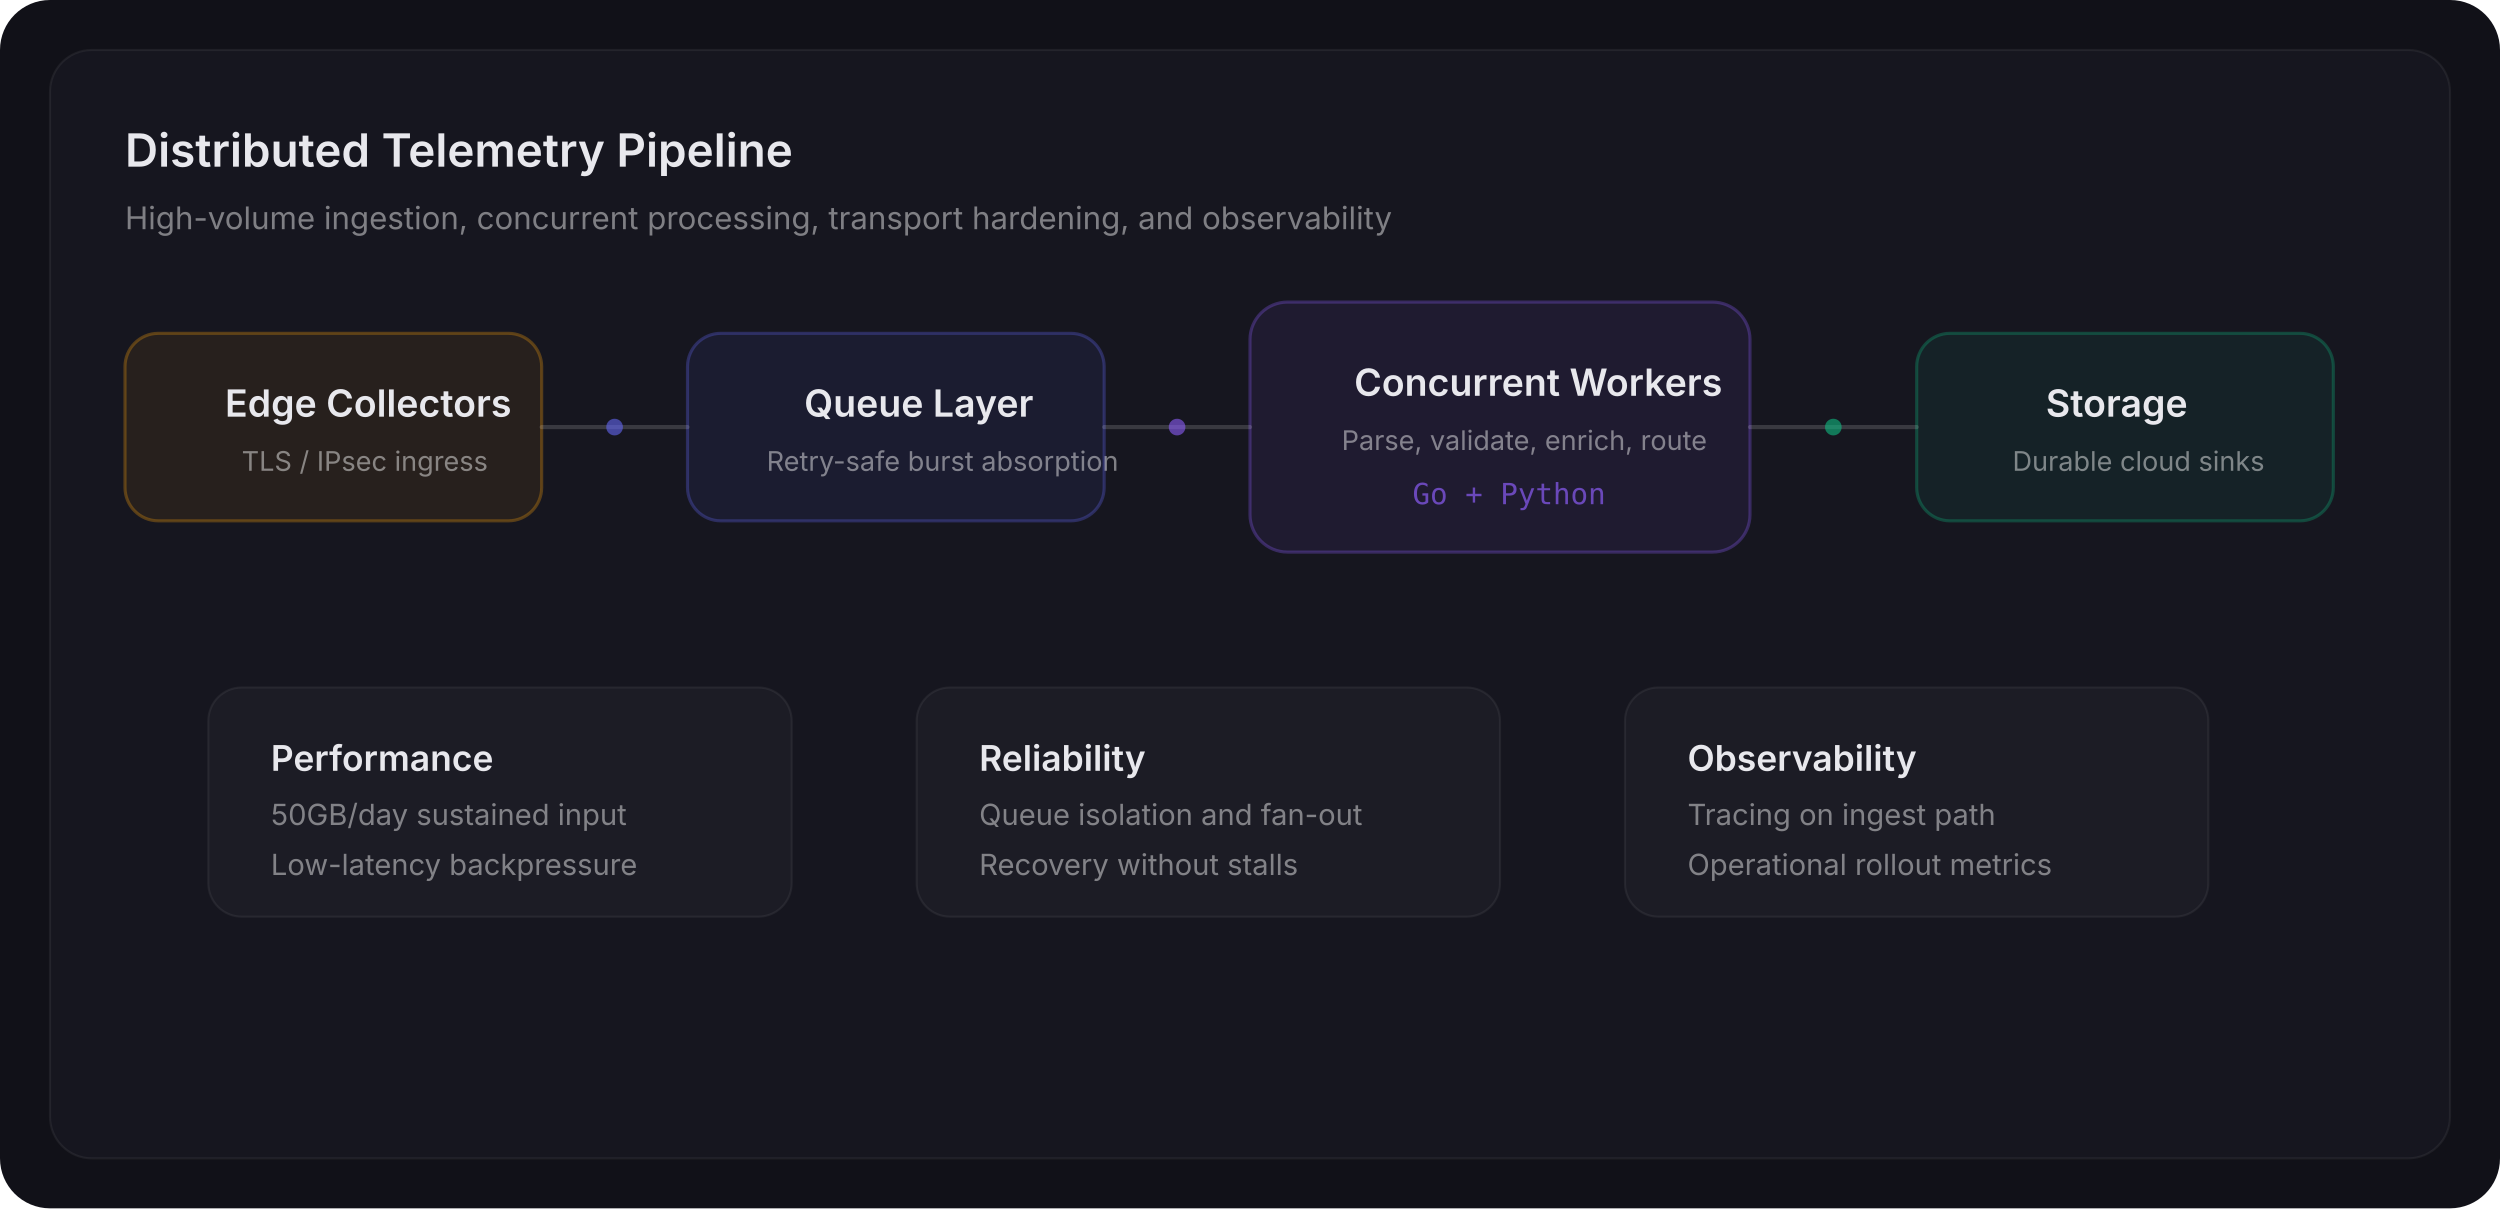
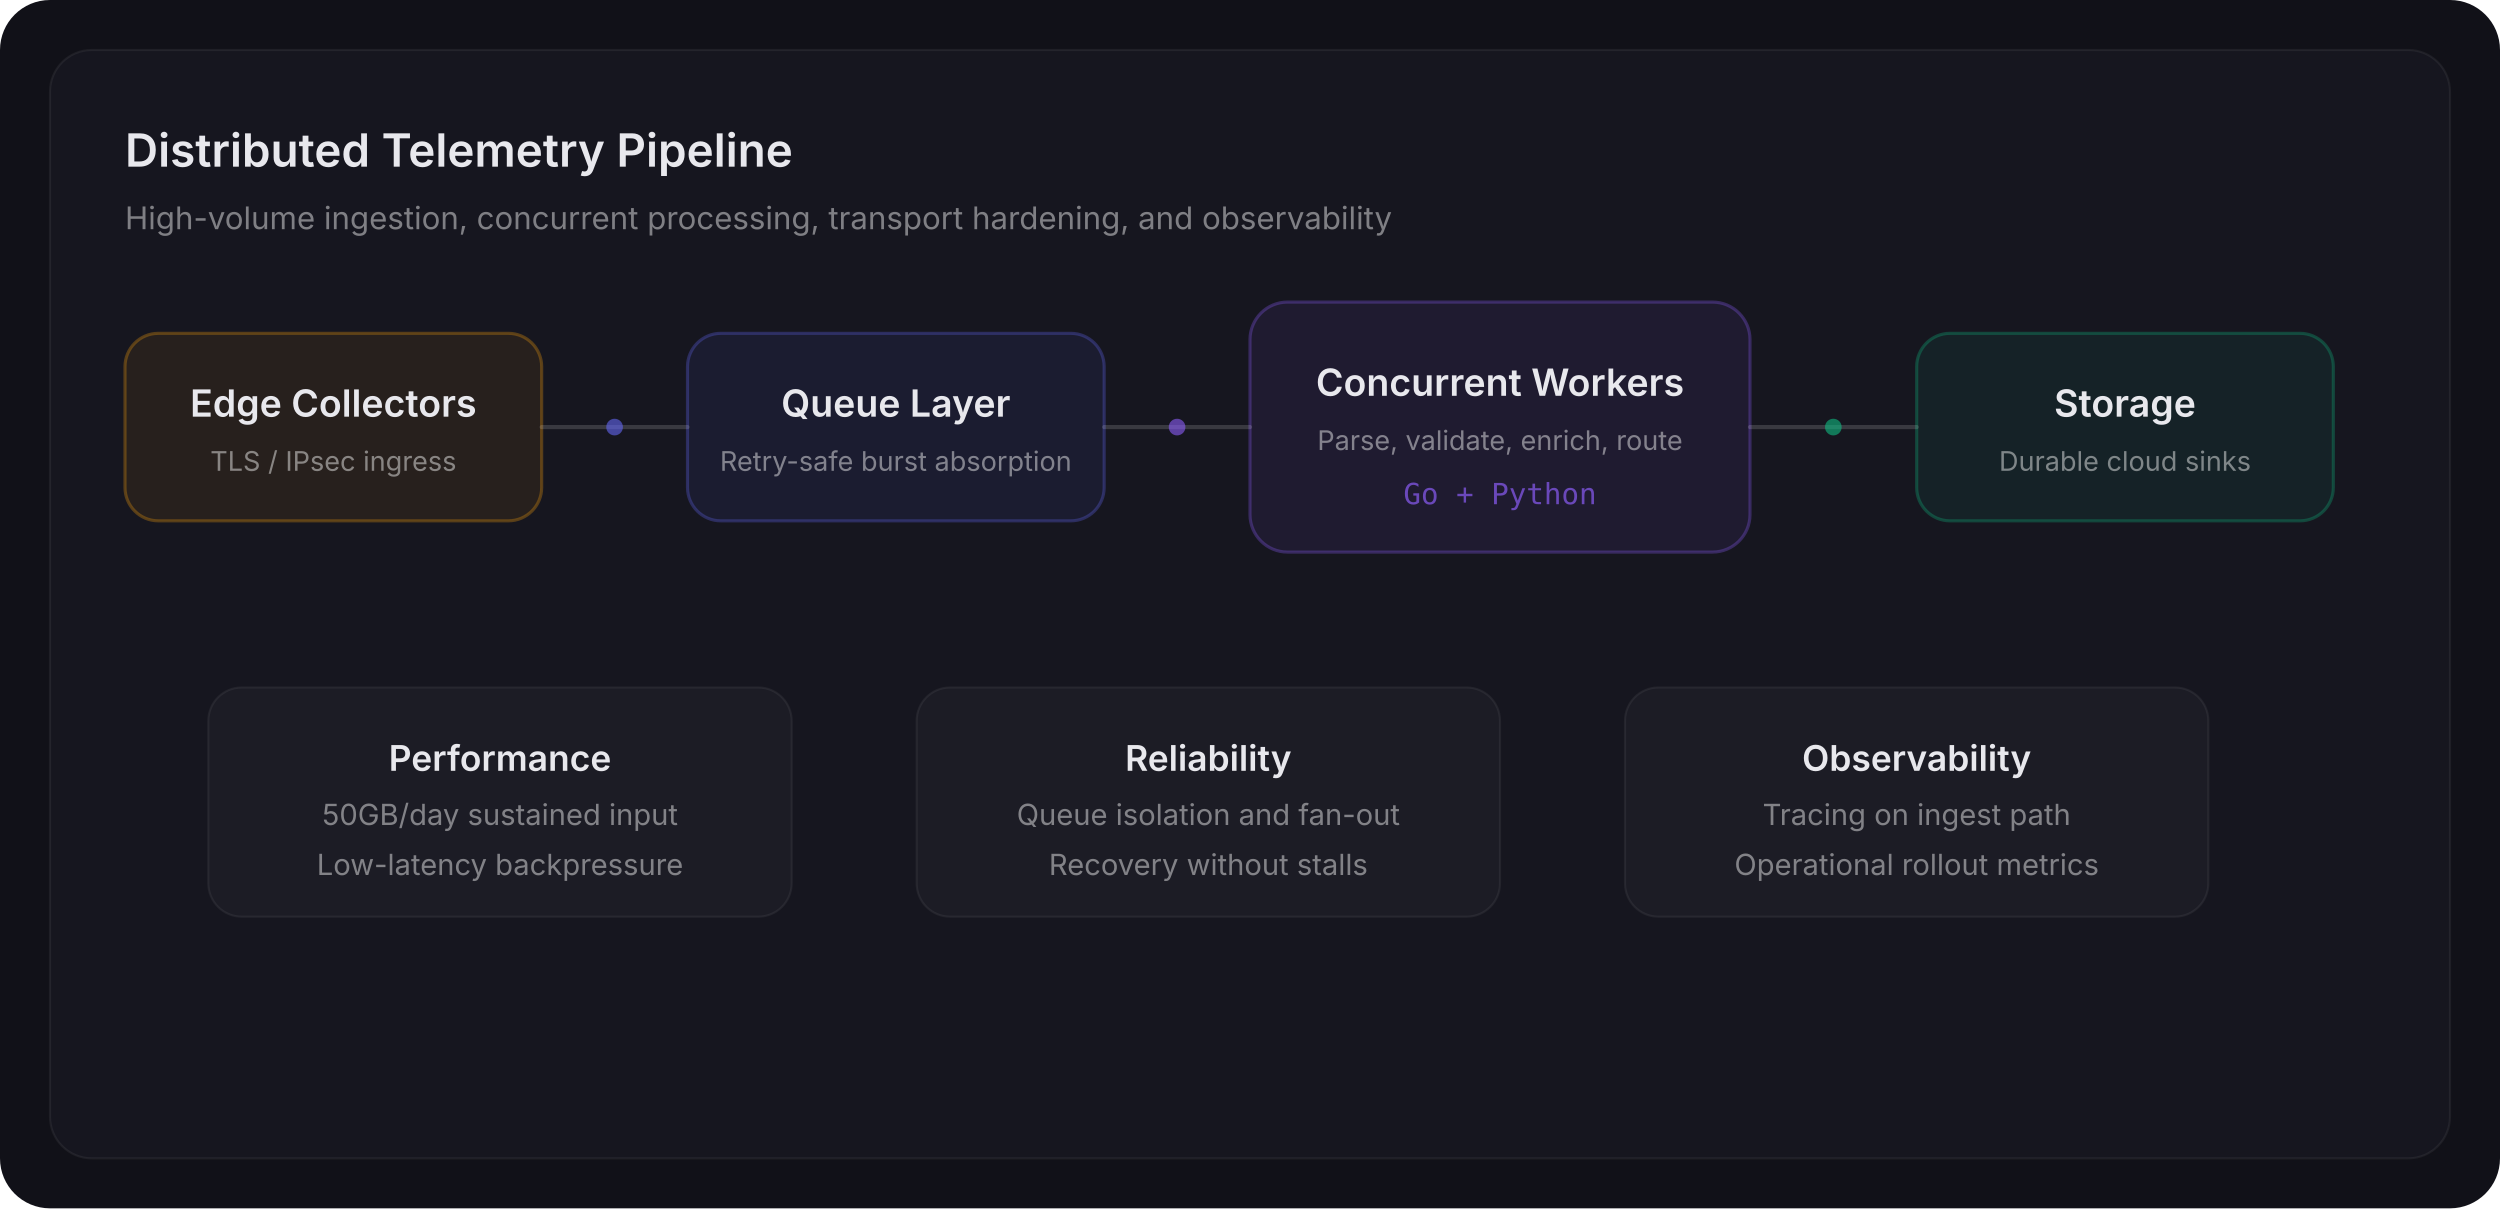
<svg xmlns="http://www.w3.org/2000/svg" viewBox="0 0 1200 580" fill="none">
  <rect width="1200" height="580" rx="24" fill="#111118" />
  <rect x="24" y="24" width="1152" height="532" rx="20" fill="#16161f" stroke="rgba(255,255,255,0.06)" />
  <text x="60" y="80" fill="#e8e8ed" font-family="Inter, system-ui, sans-serif" font-size="22" font-weight="600">Distributed Telemetry Pipeline</text>
  <text x="60" y="110" fill="rgba(255,255,255,0.45)" font-family="Inter, system-ui, sans-serif" font-size="15">High-volume ingestion, concurrent processing, transport hardening, and observability</text>
  <rect x="60" y="160" width="200" height="90" rx="16" fill="rgba(245,158,11,0.08)" stroke="rgba(245,158,11,0.3)" stroke-width="1.5" />
-   <text x="108" y="200" fill="#e8e8ed" font-family="Inter, system-ui, sans-serif" font-size="18" font-weight="600">Edge Collectors</text>
-   <text x="116" y="226" fill="rgba(255,255,255,0.45)" font-family="Inter, system-ui, sans-serif" font-size="13">TLS / IPsec ingress</text>
+   <text x="160" y="200" text-anchor="middle" fill="#e8e8ed" font-family="Inter, system-ui, sans-serif" font-size="18" font-weight="600">Edge Collectors</text>
+   <text x="160" y="226" text-anchor="middle" fill="rgba(255,255,255,0.45)" font-family="Inter, system-ui, sans-serif" font-size="13">TLS / IPsec ingress</text>
  <rect x="330" y="160" width="200" height="90" rx="16" fill="rgba(99,102,241,0.08)" stroke="rgba(99,102,241,0.3)" stroke-width="1.5" />
-   <text x="386" y="200" fill="#e8e8ed" font-family="Inter, system-ui, sans-serif" font-size="18" font-weight="600">Queue Layer</text>
-   <text x="368" y="226" fill="rgba(255,255,255,0.45)" font-family="Inter, system-ui, sans-serif" font-size="13">Retry-safe burst absorption</text>
+   <text x="430" y="200" text-anchor="middle" fill="#e8e8ed" font-family="Inter, system-ui, sans-serif" font-size="18" font-weight="600">Queue Layer</text>
+   <text x="430" y="226" text-anchor="middle" fill="rgba(255,255,255,0.45)" font-family="Inter, system-ui, sans-serif" font-size="13">Retry-safe burst absorption</text>
  <rect x="600" y="145" width="240" height="120" rx="18" fill="rgba(139,92,246,0.08)" stroke="rgba(139,92,246,0.3)" stroke-width="1.5" />
-   <text x="650" y="190" fill="#e8e8ed" font-family="Inter, system-ui, sans-serif" font-size="18" font-weight="600">Concurrent Workers</text>
-   <text x="644" y="216" fill="rgba(255,255,255,0.45)" font-family="Inter, system-ui, sans-serif" font-size="13">Parse, validate, enrich, route</text>
-   <text x="678" y="242" fill="rgba(139,92,246,0.7)" font-family="SF Mono, monospace" font-size="14">Go + Python</text>
+   <text x="720" y="190" text-anchor="middle" fill="#e8e8ed" font-family="Inter, system-ui, sans-serif" font-size="18" font-weight="600">Concurrent Workers</text>
+   <text x="720" y="216" text-anchor="middle" fill="rgba(255,255,255,0.45)" font-family="Inter, system-ui, sans-serif" font-size="13">Parse, validate, enrich, route</text>
+   <text x="720" y="242" text-anchor="middle" fill="rgba(139,92,246,0.7)" font-family="SF Mono, monospace" font-size="14">Go + Python</text>
  <rect x="920" y="160" width="200" height="90" rx="16" fill="rgba(16,185,129,0.08)" stroke="rgba(16,185,129,0.3)" stroke-width="1.5" />
-   <text x="982" y="200" fill="#e8e8ed" font-family="Inter, system-ui, sans-serif" font-size="18" font-weight="600">Storage</text>
-   <text x="966" y="226" fill="rgba(255,255,255,0.45)" font-family="Inter, system-ui, sans-serif" font-size="13">Durable cloud sinks</text>
+   <text x="1020" y="200" text-anchor="middle" fill="#e8e8ed" font-family="Inter, system-ui, sans-serif" font-size="18" font-weight="600">Storage</text>
+   <text x="1020" y="226" text-anchor="middle" fill="rgba(255,255,255,0.45)" font-family="Inter, system-ui, sans-serif" font-size="13">Durable cloud sinks</text>
  <path d="M260 205H330" stroke="rgba(255,255,255,0.15)" stroke-width="2" stroke-linecap="round" />
  <path d="M530 205H600" stroke="rgba(255,255,255,0.15)" stroke-width="2" stroke-linecap="round" />
  <path d="M840 205H920" stroke="rgba(255,255,255,0.15)" stroke-width="2" stroke-linecap="round" />
  <circle cx="295" cy="205" r="4" fill="rgba(99,102,241,0.6)" />
  <circle cx="565" cy="205" r="4" fill="rgba(139,92,246,0.6)" />
  <circle cx="880" cy="205" r="4" fill="rgba(16,185,129,0.6)" />
  <rect x="100" y="330" width="280" height="110" rx="16" fill="rgba(255,255,255,0.03)" stroke="rgba(255,255,255,0.06)" />
-   <text x="130" y="370" fill="#e8e8ed" font-family="Inter, system-ui, sans-serif" font-size="17" font-weight="600">Performance</text>
-   <text x="130" y="396" fill="rgba(255,255,255,0.45)" font-family="Inter, system-ui, sans-serif" font-size="14">50GB/day sustained input</text>
-   <text x="130" y="420" fill="rgba(255,255,255,0.45)" font-family="Inter, system-ui, sans-serif" font-size="14">Low-latency backpressure</text>
+   <text x="240" y="370" text-anchor="middle" fill="#e8e8ed" font-family="Inter, system-ui, sans-serif" font-size="17" font-weight="600">Performance</text>
+   <text x="240" y="396" text-anchor="middle" fill="rgba(255,255,255,0.45)" font-family="Inter, system-ui, sans-serif" font-size="14">50GB/day sustained input</text>
+   <text x="240" y="420" text-anchor="middle" fill="rgba(255,255,255,0.45)" font-family="Inter, system-ui, sans-serif" font-size="14">Low-latency backpressure</text>
  <rect x="440" y="330" width="280" height="110" rx="16" fill="rgba(255,255,255,0.03)" stroke="rgba(255,255,255,0.06)" />
-   <text x="470" y="370" fill="#e8e8ed" font-family="Inter, system-ui, sans-serif" font-size="17" font-weight="600">Reliability</text>
-   <text x="470" y="396" fill="rgba(255,255,255,0.45)" font-family="Inter, system-ui, sans-serif" font-size="14">Queue isolation and fan-out</text>
-   <text x="470" y="420" fill="rgba(255,255,255,0.45)" font-family="Inter, system-ui, sans-serif" font-size="14">Recovery without stalls</text>
+   <text x="580" y="370" text-anchor="middle" fill="#e8e8ed" font-family="Inter, system-ui, sans-serif" font-size="17" font-weight="600">Reliability</text>
+   <text x="580" y="396" text-anchor="middle" fill="rgba(255,255,255,0.45)" font-family="Inter, system-ui, sans-serif" font-size="14">Queue isolation and fan-out</text>
+   <text x="580" y="420" text-anchor="middle" fill="rgba(255,255,255,0.45)" font-family="Inter, system-ui, sans-serif" font-size="14">Recovery without stalls</text>
  <rect x="780" y="330" width="280" height="110" rx="16" fill="rgba(255,255,255,0.03)" stroke="rgba(255,255,255,0.06)" />
-   <text x="810" y="370" fill="#e8e8ed" font-family="Inter, system-ui, sans-serif" font-size="17" font-weight="600">Observability</text>
-   <text x="810" y="396" fill="rgba(255,255,255,0.45)" font-family="Inter, system-ui, sans-serif" font-size="14">Tracing on ingest path</text>
-   <text x="810" y="420" fill="rgba(255,255,255,0.45)" font-family="Inter, system-ui, sans-serif" font-size="14">Operational rollout metrics</text>
+   <text x="920" y="370" text-anchor="middle" fill="#e8e8ed" font-family="Inter, system-ui, sans-serif" font-size="17" font-weight="600">Observability</text>
+   <text x="920" y="396" text-anchor="middle" fill="rgba(255,255,255,0.45)" font-family="Inter, system-ui, sans-serif" font-size="14">Tracing on ingest path</text>
+   <text x="920" y="420" text-anchor="middle" fill="rgba(255,255,255,0.45)" font-family="Inter, system-ui, sans-serif" font-size="14">Operational rollout metrics</text>
</svg>
